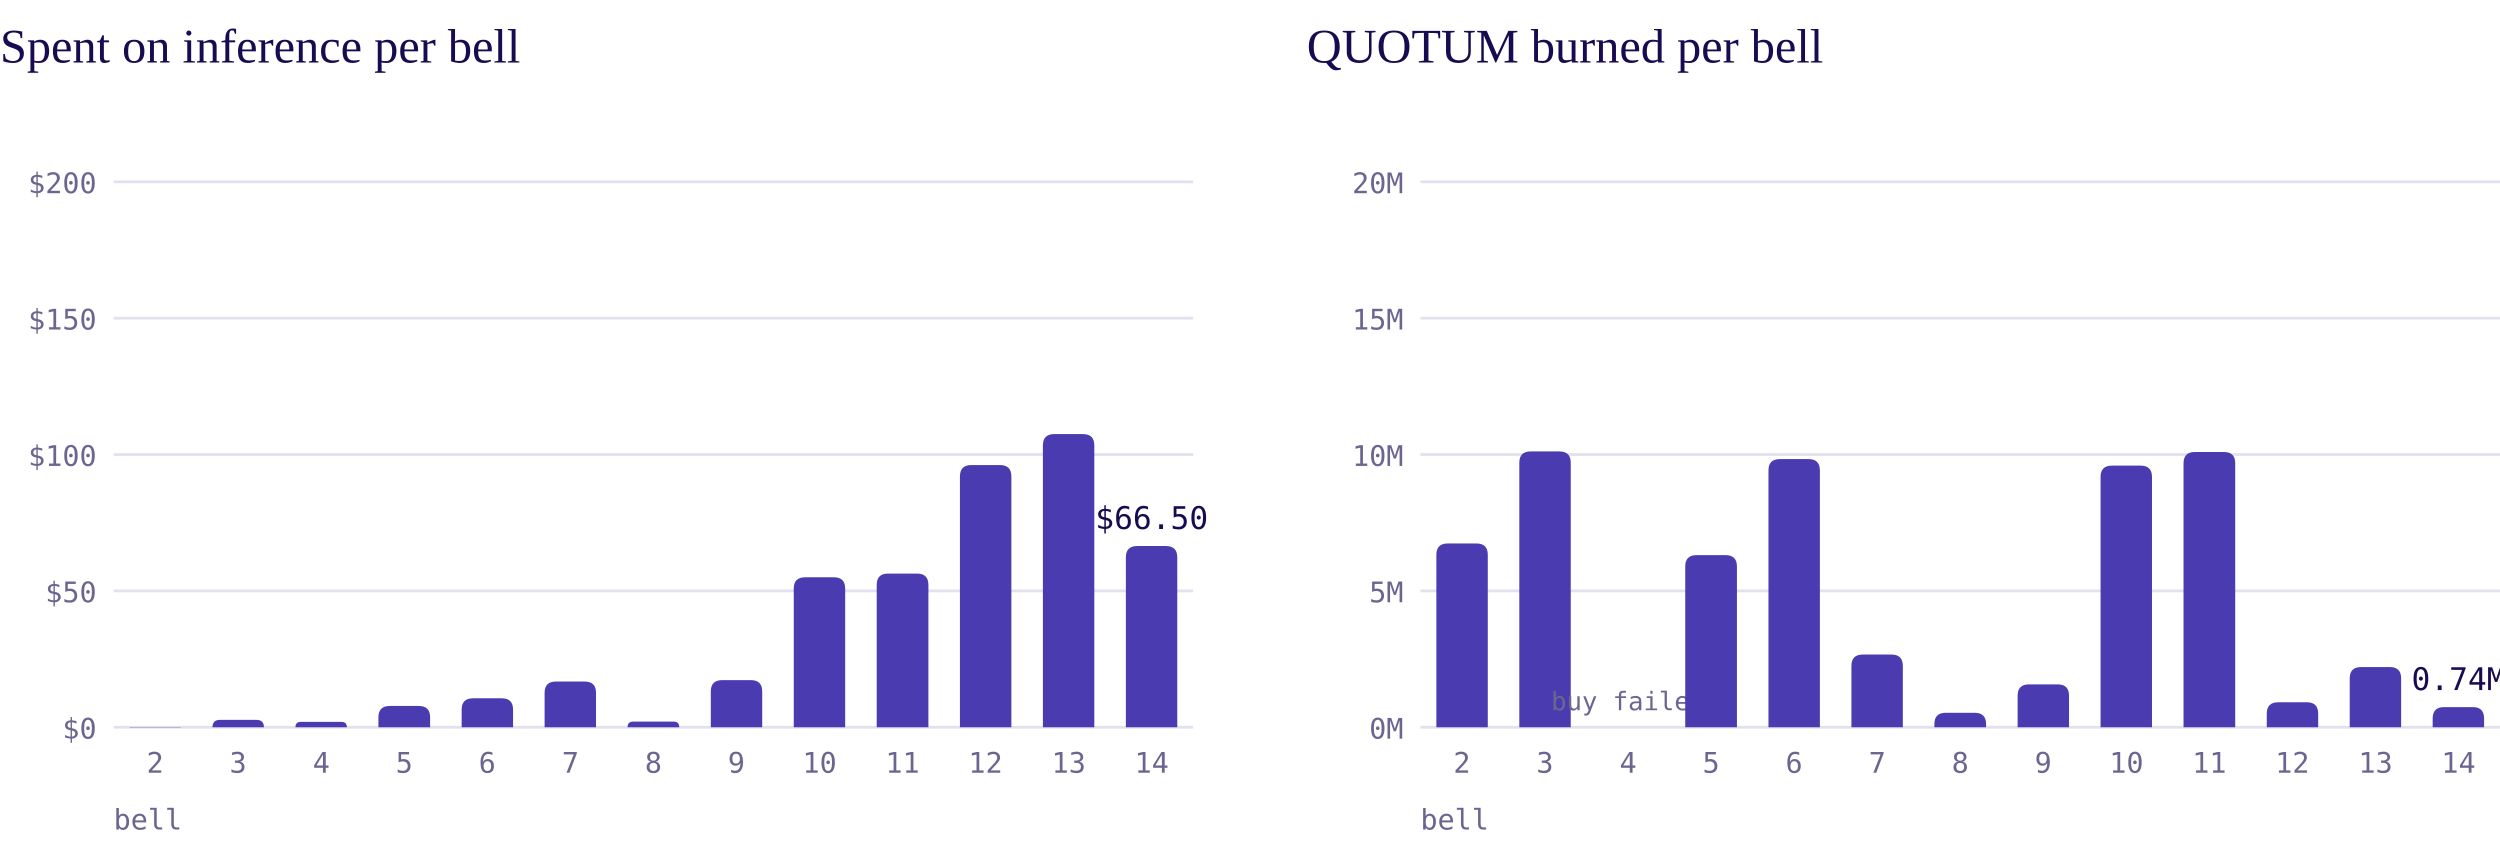
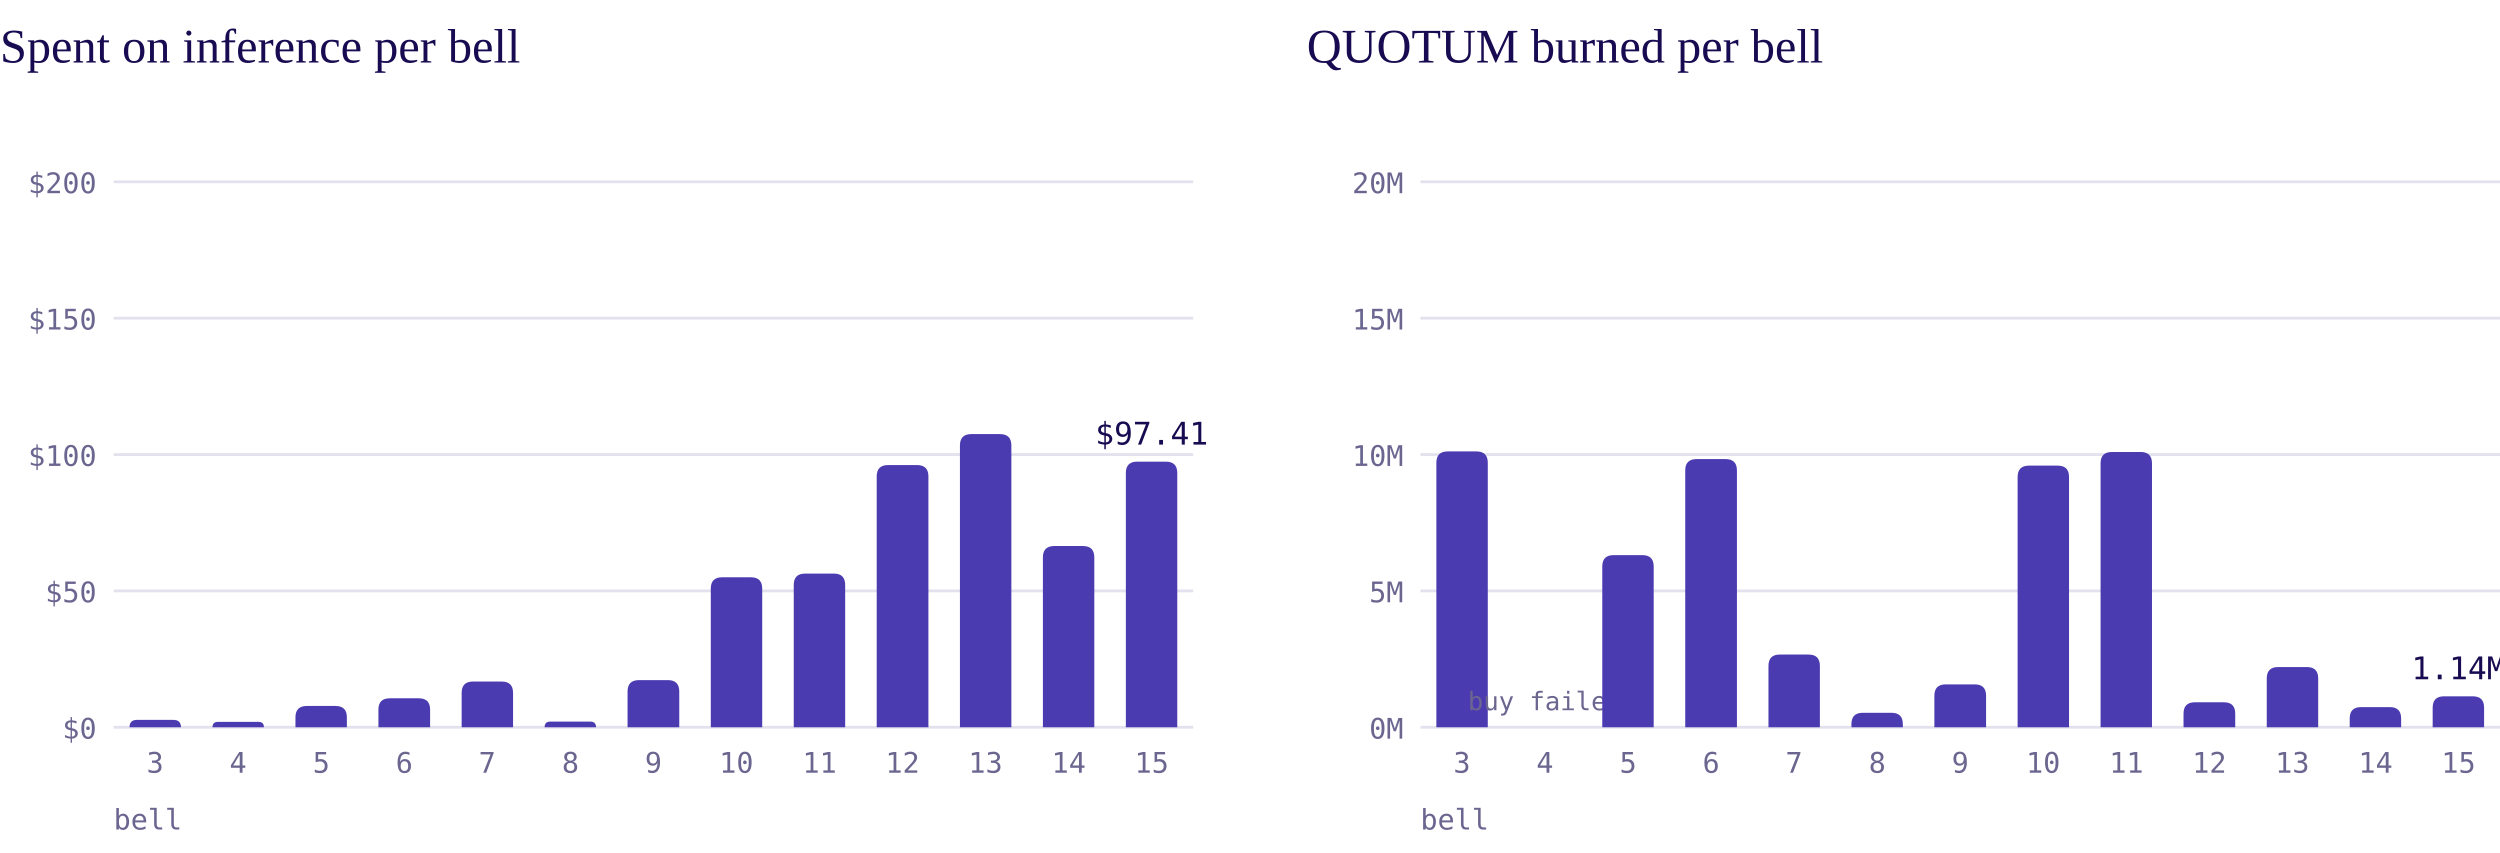
- <svg xmlns="http://www.w3.org/2000/svg" viewBox="0 0 880 300" width="880" height="300" role="img" aria-label="quotum bells 1 to 14: inference spent and QUOTUM burned per bell">
+ <svg xmlns="http://www.w3.org/2000/svg" viewBox="0 0 880 300" width="880" height="300" role="img" aria-label="quotum bells 1 to 15: inference spent and QUOTUM burned per bell">
  <text x="0" y="22" font-family="Georgia,'Times New Roman',serif" font-size="17" fill="#180b51">Spent on inference per bell</text>
  <line x1="40" x2="420" y1="256.0" y2="256.0" stroke="#e4e1ee" stroke-width="1" />
  <text x="34" y="260.0" text-anchor="end" font-family="ui-monospace,SFMono-Regular,Menlo,monospace" font-size="10" fill="#6b6690">$0</text>
  <line x1="40" x2="420" y1="208.0" y2="208.0" stroke="#e4e1ee" stroke-width="1" />
  <text x="34" y="212.0" text-anchor="end" font-family="ui-monospace,SFMono-Regular,Menlo,monospace" font-size="10" fill="#6b6690">$50</text>
  <line x1="40" x2="420" y1="160.0" y2="160.0" stroke="#e4e1ee" stroke-width="1" />
  <text x="34" y="164.0" text-anchor="end" font-family="ui-monospace,SFMono-Regular,Menlo,monospace" font-size="10" fill="#6b6690">$100</text>
  <line x1="40" x2="420" y1="112.0" y2="112.0" stroke="#e4e1ee" stroke-width="1" />
  <text x="34" y="116.0" text-anchor="end" font-family="ui-monospace,SFMono-Regular,Menlo,monospace" font-size="10" fill="#6b6690">$150</text>
  <line x1="40" x2="420" y1="64.0" y2="64.0" stroke="#e4e1ee" stroke-width="1" />
  <text x="34" y="68.0" text-anchor="end" font-family="ui-monospace,SFMono-Regular,Menlo,monospace" font-size="10" fill="#6b6690">$200</text>
-   <path d="M45.6,256.0 V256.0 Q45.6,255.9 45.7,255.9 H63.5 Q63.7,255.9 63.7,256.0 V256.0 Z" fill="#4b3bb0" />
-   <text x="54.6" y="272" text-anchor="middle" font-family="ui-monospace,SFMono-Regular,Menlo,monospace" font-size="10" fill="#6b6690">2</text>
-   <path d="M74.8,256.0 V256.0 Q74.8,253.4 77.4,253.4 H90.3 Q92.9,253.4 92.9,256.0 V256.0 Z" fill="#4b3bb0" />
-   <text x="83.8" y="272" text-anchor="middle" font-family="ui-monospace,SFMono-Regular,Menlo,monospace" font-size="10" fill="#6b6690">3</text>
-   <path d="M104.0,256.0 V256.0 Q104.0,254.1 105.9,254.1 H120.2 Q122.1,254.1 122.1,256.0 V256.0 Z" fill="#4b3bb0" />
-   <text x="113.1" y="272" text-anchor="middle" font-family="ui-monospace,SFMono-Regular,Menlo,monospace" font-size="10" fill="#6b6690">4</text>
-   <path d="M133.2,256.0 V252.5 Q133.2,248.5 137.2,248.5 H147.4 Q151.4,248.5 151.4,252.5 V256.0 Z" fill="#4b3bb0" />
-   <text x="142.3" y="272" text-anchor="middle" font-family="ui-monospace,SFMono-Regular,Menlo,monospace" font-size="10" fill="#6b6690">5</text>
-   <path d="M162.5,256.0 V249.8 Q162.5,245.8 166.5,245.8 H176.6 Q180.6,245.8 180.6,249.8 V256.0 Z" fill="#4b3bb0" />
-   <text x="171.5" y="272" text-anchor="middle" font-family="ui-monospace,SFMono-Regular,Menlo,monospace" font-size="10" fill="#6b6690">6</text>
-   <path d="M191.7,256.0 V243.9 Q191.7,239.9 195.7,239.9 H205.8 Q209.8,239.9 209.8,243.9 V256.0 Z" fill="#4b3bb0" />
-   <text x="200.8" y="272" text-anchor="middle" font-family="ui-monospace,SFMono-Regular,Menlo,monospace" font-size="10" fill="#6b6690">7</text>
-   <path d="M220.9,256.0 V256.0 Q220.9,254.0 222.9,254.0 H237.1 Q239.1,254.0 239.1,256.0 V256.0 Z" fill="#4b3bb0" />
-   <text x="230.0" y="272" text-anchor="middle" font-family="ui-monospace,SFMono-Regular,Menlo,monospace" font-size="10" fill="#6b6690">8</text>
-   <path d="M250.2,256.0 V243.4 Q250.2,239.4 254.2,239.4 H264.3 Q268.3,239.4 268.3,243.4 V256.0 Z" fill="#4b3bb0" />
-   <text x="259.2" y="272" text-anchor="middle" font-family="ui-monospace,SFMono-Regular,Menlo,monospace" font-size="10" fill="#6b6690">9</text>
-   <path d="M279.4,256.0 V207.2 Q279.4,203.2 283.4,203.2 H293.5 Q297.5,203.2 297.5,207.2 V256.0 Z" fill="#4b3bb0" />
-   <text x="288.5" y="272" text-anchor="middle" font-family="ui-monospace,SFMono-Regular,Menlo,monospace" font-size="10" fill="#6b6690">10</text>
-   <path d="M308.6,256.0 V205.9 Q308.6,201.9 312.6,201.9 H322.8 Q326.8,201.9 326.8,205.9 V256.0 Z" fill="#4b3bb0" />
-   <text x="317.7" y="272" text-anchor="middle" font-family="ui-monospace,SFMono-Regular,Menlo,monospace" font-size="10" fill="#6b6690">11</text>
-   <path d="M337.9,256.0 V167.7 Q337.9,163.7 341.9,163.7 H352.0 Q356.0,163.7 356.0,167.7 V256.0 Z" fill="#4b3bb0" />
-   <text x="346.9" y="272" text-anchor="middle" font-family="ui-monospace,SFMono-Regular,Menlo,monospace" font-size="10" fill="#6b6690">12</text>
-   <path d="M367.1,256.0 V156.8 Q367.1,152.8 371.1,152.8 H381.2 Q385.2,152.8 385.2,156.8 V256.0 Z" fill="#4b3bb0" />
-   <text x="376.2" y="272" text-anchor="middle" font-family="ui-monospace,SFMono-Regular,Menlo,monospace" font-size="10" fill="#6b6690">13</text>
-   <path d="M396.3,256.0 V196.2 Q396.3,192.2 400.3,192.2 H410.4 Q414.4,192.2 414.4,196.2 V256.0 Z" fill="#4b3bb0" />
-   <text x="405.4" y="272" text-anchor="middle" font-family="ui-monospace,SFMono-Regular,Menlo,monospace" font-size="10" fill="#6b6690">14</text>
-   <text x="405.4" y="186.2" text-anchor="middle" font-family="ui-monospace,SFMono-Regular,Menlo,monospace" font-size="11" fill="#180b51">$66.50</text>
+   <path d="M45.6,256.0 V256.0 Q45.6,253.4 48.2,253.4 H61.0 Q63.7,253.4 63.7,256.0 V256.0 Z" fill="#4b3bb0" />
+   <text x="54.6" y="272" text-anchor="middle" font-family="ui-monospace,SFMono-Regular,Menlo,monospace" font-size="10" fill="#6b6690">3</text>
+   <path d="M74.8,256.0 V256.0 Q74.8,254.1 76.7,254.1 H91.0 Q92.9,254.1 92.9,256.0 V256.0 Z" fill="#4b3bb0" />
+   <text x="83.8" y="272" text-anchor="middle" font-family="ui-monospace,SFMono-Regular,Menlo,monospace" font-size="10" fill="#6b6690">4</text>
+   <path d="M104.0,256.0 V252.5 Q104.0,248.5 108.0,248.5 H118.1 Q122.1,248.5 122.1,252.5 V256.0 Z" fill="#4b3bb0" />
+   <text x="113.1" y="272" text-anchor="middle" font-family="ui-monospace,SFMono-Regular,Menlo,monospace" font-size="10" fill="#6b6690">5</text>
+   <path d="M133.2,256.0 V249.8 Q133.2,245.8 137.2,245.8 H147.4 Q151.4,245.8 151.4,249.8 V256.0 Z" fill="#4b3bb0" />
+   <text x="142.3" y="272" text-anchor="middle" font-family="ui-monospace,SFMono-Regular,Menlo,monospace" font-size="10" fill="#6b6690">6</text>
+   <path d="M162.5,256.0 V243.9 Q162.5,239.9 166.5,239.9 H176.6 Q180.6,239.9 180.6,243.9 V256.0 Z" fill="#4b3bb0" />
+   <text x="171.5" y="272" text-anchor="middle" font-family="ui-monospace,SFMono-Regular,Menlo,monospace" font-size="10" fill="#6b6690">7</text>
+   <path d="M191.7,256.0 V256.0 Q191.7,254.0 193.7,254.0 H207.8 Q209.8,254.0 209.8,256.0 V256.0 Z" fill="#4b3bb0" />
+   <text x="200.8" y="272" text-anchor="middle" font-family="ui-monospace,SFMono-Regular,Menlo,monospace" font-size="10" fill="#6b6690">8</text>
+   <path d="M220.9,256.0 V243.4 Q220.9,239.4 224.9,239.4 H235.1 Q239.1,239.4 239.1,243.4 V256.0 Z" fill="#4b3bb0" />
+   <text x="230.0" y="272" text-anchor="middle" font-family="ui-monospace,SFMono-Regular,Menlo,monospace" font-size="10" fill="#6b6690">9</text>
+   <path d="M250.2,256.0 V207.2 Q250.2,203.2 254.2,203.2 H264.3 Q268.3,203.2 268.3,207.2 V256.0 Z" fill="#4b3bb0" />
+   <text x="259.2" y="272" text-anchor="middle" font-family="ui-monospace,SFMono-Regular,Menlo,monospace" font-size="10" fill="#6b6690">10</text>
+   <path d="M279.4,256.0 V205.9 Q279.4,201.9 283.4,201.9 H293.5 Q297.5,201.9 297.5,205.9 V256.0 Z" fill="#4b3bb0" />
+   <text x="288.5" y="272" text-anchor="middle" font-family="ui-monospace,SFMono-Regular,Menlo,monospace" font-size="10" fill="#6b6690">11</text>
+   <path d="M308.6,256.0 V167.7 Q308.6,163.7 312.6,163.7 H322.8 Q326.8,163.7 326.8,167.7 V256.0 Z" fill="#4b3bb0" />
+   <text x="317.7" y="272" text-anchor="middle" font-family="ui-monospace,SFMono-Regular,Menlo,monospace" font-size="10" fill="#6b6690">12</text>
+   <path d="M337.9,256.0 V156.8 Q337.9,152.8 341.9,152.8 H352.0 Q356.0,152.8 356.0,156.8 V256.0 Z" fill="#4b3bb0" />
+   <text x="346.9" y="272" text-anchor="middle" font-family="ui-monospace,SFMono-Regular,Menlo,monospace" font-size="10" fill="#6b6690">13</text>
+   <path d="M367.1,256.0 V196.2 Q367.1,192.2 371.1,192.2 H381.2 Q385.2,192.2 385.2,196.2 V256.0 Z" fill="#4b3bb0" />
+   <text x="376.2" y="272" text-anchor="middle" font-family="ui-monospace,SFMono-Regular,Menlo,monospace" font-size="10" fill="#6b6690">14</text>
+   <path d="M396.3,256.0 V166.5 Q396.3,162.5 400.3,162.5 H410.4 Q414.4,162.5 414.4,166.5 V256.0 Z" fill="#4b3bb0" />
+   <text x="405.4" y="272" text-anchor="middle" font-family="ui-monospace,SFMono-Regular,Menlo,monospace" font-size="10" fill="#6b6690">15</text>
+   <text x="405.4" y="156.5" text-anchor="middle" font-family="ui-monospace,SFMono-Regular,Menlo,monospace" font-size="11" fill="#180b51">$97.41</text>
  <text x="40" y="292" font-family="ui-monospace,SFMono-Regular,Menlo,monospace" font-size="10" fill="#6b6690">bell</text>
  <text x="460" y="22" font-family="Georgia,'Times New Roman',serif" font-size="17" fill="#180b51">QUOTUM burned per bell</text>
  <line x1="500" x2="880" y1="256.0" y2="256.0" stroke="#e4e1ee" stroke-width="1" />
  <text x="494" y="260.0" text-anchor="end" font-family="ui-monospace,SFMono-Regular,Menlo,monospace" font-size="10" fill="#6b6690">0M</text>
  <line x1="500" x2="880" y1="208.0" y2="208.0" stroke="#e4e1ee" stroke-width="1" />
  <text x="494" y="212.0" text-anchor="end" font-family="ui-monospace,SFMono-Regular,Menlo,monospace" font-size="10" fill="#6b6690">5M</text>
  <line x1="500" x2="880" y1="160.0" y2="160.0" stroke="#e4e1ee" stroke-width="1" />
  <text x="494" y="164.0" text-anchor="end" font-family="ui-monospace,SFMono-Regular,Menlo,monospace" font-size="10" fill="#6b6690">10M</text>
  <line x1="500" x2="880" y1="112.0" y2="112.0" stroke="#e4e1ee" stroke-width="1" />
  <text x="494" y="116.0" text-anchor="end" font-family="ui-monospace,SFMono-Regular,Menlo,monospace" font-size="10" fill="#6b6690">15M</text>
  <line x1="500" x2="880" y1="64.0" y2="64.0" stroke="#e4e1ee" stroke-width="1" />
  <text x="494" y="68.0" text-anchor="end" font-family="ui-monospace,SFMono-Regular,Menlo,monospace" font-size="10" fill="#6b6690">20M</text>
-   <path d="M505.6,256.0 V195.3 Q505.6,191.3 509.6,191.3 H519.7 Q523.7,191.3 523.7,195.3 V256.0 Z" fill="#4b3bb0" />
-   <text x="514.6" y="272" text-anchor="middle" font-family="ui-monospace,SFMono-Regular,Menlo,monospace" font-size="10" fill="#6b6690">2</text>
-   <path d="M534.8,256.0 V162.9 Q534.8,158.9 538.8,158.9 H548.9 Q552.9,158.9 552.9,162.9 V256.0 Z" fill="#4b3bb0" />
-   <text x="543.8" y="272" text-anchor="middle" font-family="ui-monospace,SFMono-Regular,Menlo,monospace" font-size="10" fill="#6b6690">3</text>
-   <text x="573.1" y="272" text-anchor="middle" font-family="ui-monospace,SFMono-Regular,Menlo,monospace" font-size="10" fill="#6b6690">4</text>
-   <text x="573.1" y="250" text-anchor="middle" font-family="ui-monospace,SFMono-Regular,Menlo,monospace" font-size="9" fill="#6b6690">buy failed</text>
-   <path d="M593.2,256.0 V199.4 Q593.2,195.4 597.2,195.4 H607.4 Q611.4,195.4 611.4,199.4 V256.0 Z" fill="#4b3bb0" />
-   <text x="602.3" y="272" text-anchor="middle" font-family="ui-monospace,SFMono-Regular,Menlo,monospace" font-size="10" fill="#6b6690">5</text>
-   <path d="M622.5,256.0 V165.6 Q622.5,161.6 626.5,161.6 H636.6 Q640.6,161.6 640.6,165.6 V256.0 Z" fill="#4b3bb0" />
-   <text x="631.5" y="272" text-anchor="middle" font-family="ui-monospace,SFMono-Regular,Menlo,monospace" font-size="10" fill="#6b6690">6</text>
-   <path d="M651.7,256.0 V234.4 Q651.7,230.4 655.7,230.4 H665.8 Q669.8,230.4 669.8,234.4 V256.0 Z" fill="#4b3bb0" />
-   <text x="660.8" y="272" text-anchor="middle" font-family="ui-monospace,SFMono-Regular,Menlo,monospace" font-size="10" fill="#6b6690">7</text>
-   <path d="M680.9,256.0 V254.9 Q680.9,250.9 684.9,250.9 H695.1 Q699.1,250.9 699.1,254.9 V256.0 Z" fill="#4b3bb0" />
-   <text x="690.0" y="272" text-anchor="middle" font-family="ui-monospace,SFMono-Regular,Menlo,monospace" font-size="10" fill="#6b6690">8</text>
-   <path d="M710.2,256.0 V244.9 Q710.2,240.9 714.2,240.9 H724.3 Q728.3,240.9 728.3,244.9 V256.0 Z" fill="#4b3bb0" />
-   <text x="719.2" y="272" text-anchor="middle" font-family="ui-monospace,SFMono-Regular,Menlo,monospace" font-size="10" fill="#6b6690">9</text>
-   <path d="M739.4,256.0 V167.9 Q739.4,163.9 743.4,163.9 H753.5 Q757.5,163.9 757.5,167.9 V256.0 Z" fill="#4b3bb0" />
-   <text x="748.5" y="272" text-anchor="middle" font-family="ui-monospace,SFMono-Regular,Menlo,monospace" font-size="10" fill="#6b6690">10</text>
-   <path d="M768.6,256.0 V163.1 Q768.6,159.1 772.6,159.1 H782.8 Q786.8,159.1 786.8,163.1 V256.0 Z" fill="#4b3bb0" />
-   <text x="777.7" y="272" text-anchor="middle" font-family="ui-monospace,SFMono-Regular,Menlo,monospace" font-size="10" fill="#6b6690">11</text>
-   <path d="M797.9,256.0 V251.2 Q797.9,247.2 801.9,247.2 H812.0 Q816.0,247.2 816.0,251.2 V256.0 Z" fill="#4b3bb0" />
-   <text x="806.9" y="272" text-anchor="middle" font-family="ui-monospace,SFMono-Regular,Menlo,monospace" font-size="10" fill="#6b6690">12</text>
-   <path d="M827.1,256.0 V238.8 Q827.1,234.8 831.1,234.8 H841.2 Q845.2,234.8 845.2,238.8 V256.0 Z" fill="#4b3bb0" />
-   <text x="836.2" y="272" text-anchor="middle" font-family="ui-monospace,SFMono-Regular,Menlo,monospace" font-size="10" fill="#6b6690">13</text>
-   <path d="M856.3,256.0 V252.9 Q856.3,248.9 860.3,248.9 H870.4 Q874.4,248.9 874.4,252.9 V256.0 Z" fill="#4b3bb0" />
-   <text x="865.4" y="272" text-anchor="middle" font-family="ui-monospace,SFMono-Regular,Menlo,monospace" font-size="10" fill="#6b6690">14</text>
-   <text x="865.4" y="242.9" text-anchor="middle" font-family="ui-monospace,SFMono-Regular,Menlo,monospace" font-size="11" fill="#180b51">0.74M</text>
+   <path d="M505.6,256.0 V162.9 Q505.6,158.9 509.6,158.9 H519.7 Q523.7,158.9 523.7,162.9 V256.0 Z" fill="#4b3bb0" />
+   <text x="514.6" y="272" text-anchor="middle" font-family="ui-monospace,SFMono-Regular,Menlo,monospace" font-size="10" fill="#6b6690">3</text>
+   <text x="543.8" y="272" text-anchor="middle" font-family="ui-monospace,SFMono-Regular,Menlo,monospace" font-size="10" fill="#6b6690">4</text>
+   <text x="543.8" y="250" text-anchor="middle" font-family="ui-monospace,SFMono-Regular,Menlo,monospace" font-size="9" fill="#6b6690">buy failed</text>
+   <path d="M564.0,256.0 V199.4 Q564.0,195.4 568.0,195.4 H578.1 Q582.1,195.4 582.1,199.4 V256.0 Z" fill="#4b3bb0" />
+   <text x="573.1" y="272" text-anchor="middle" font-family="ui-monospace,SFMono-Regular,Menlo,monospace" font-size="10" fill="#6b6690">5</text>
+   <path d="M593.2,256.0 V165.6 Q593.2,161.6 597.2,161.6 H607.4 Q611.4,161.6 611.4,165.6 V256.0 Z" fill="#4b3bb0" />
+   <text x="602.3" y="272" text-anchor="middle" font-family="ui-monospace,SFMono-Regular,Menlo,monospace" font-size="10" fill="#6b6690">6</text>
+   <path d="M622.5,256.0 V234.4 Q622.5,230.4 626.5,230.4 H636.6 Q640.6,230.4 640.6,234.4 V256.0 Z" fill="#4b3bb0" />
+   <text x="631.5" y="272" text-anchor="middle" font-family="ui-monospace,SFMono-Regular,Menlo,monospace" font-size="10" fill="#6b6690">7</text>
+   <path d="M651.7,256.0 V254.9 Q651.7,250.9 655.7,250.9 H665.8 Q669.8,250.9 669.8,254.9 V256.0 Z" fill="#4b3bb0" />
+   <text x="660.8" y="272" text-anchor="middle" font-family="ui-monospace,SFMono-Regular,Menlo,monospace" font-size="10" fill="#6b6690">8</text>
+   <path d="M680.9,256.0 V244.9 Q680.9,240.9 684.9,240.9 H695.1 Q699.1,240.9 699.1,244.9 V256.0 Z" fill="#4b3bb0" />
+   <text x="690.0" y="272" text-anchor="middle" font-family="ui-monospace,SFMono-Regular,Menlo,monospace" font-size="10" fill="#6b6690">9</text>
+   <path d="M710.2,256.0 V167.9 Q710.2,163.9 714.2,163.9 H724.3 Q728.3,163.9 728.3,167.9 V256.0 Z" fill="#4b3bb0" />
+   <text x="719.2" y="272" text-anchor="middle" font-family="ui-monospace,SFMono-Regular,Menlo,monospace" font-size="10" fill="#6b6690">10</text>
+   <path d="M739.4,256.0 V163.1 Q739.4,159.1 743.4,159.1 H753.5 Q757.5,159.1 757.5,163.1 V256.0 Z" fill="#4b3bb0" />
+   <text x="748.5" y="272" text-anchor="middle" font-family="ui-monospace,SFMono-Regular,Menlo,monospace" font-size="10" fill="#6b6690">11</text>
+   <path d="M768.6,256.0 V251.2 Q768.6,247.2 772.6,247.2 H782.8 Q786.8,247.2 786.8,251.2 V256.0 Z" fill="#4b3bb0" />
+   <text x="777.7" y="272" text-anchor="middle" font-family="ui-monospace,SFMono-Regular,Menlo,monospace" font-size="10" fill="#6b6690">12</text>
+   <path d="M797.9,256.0 V238.8 Q797.9,234.8 801.9,234.8 H812.0 Q816.0,234.8 816.0,238.8 V256.0 Z" fill="#4b3bb0" />
+   <text x="806.9" y="272" text-anchor="middle" font-family="ui-monospace,SFMono-Regular,Menlo,monospace" font-size="10" fill="#6b6690">13</text>
+   <path d="M827.1,256.0 V252.9 Q827.1,248.9 831.1,248.9 H841.2 Q845.2,248.9 845.2,252.9 V256.0 Z" fill="#4b3bb0" />
+   <text x="836.2" y="272" text-anchor="middle" font-family="ui-monospace,SFMono-Regular,Menlo,monospace" font-size="10" fill="#6b6690">14</text>
+   <path d="M856.3,256.0 V249.1 Q856.3,245.1 860.3,245.1 H870.4 Q874.4,245.1 874.4,249.1 V256.0 Z" fill="#4b3bb0" />
+   <text x="865.4" y="272" text-anchor="middle" font-family="ui-monospace,SFMono-Regular,Menlo,monospace" font-size="10" fill="#6b6690">15</text>
+   <text x="865.4" y="239.1" text-anchor="middle" font-family="ui-monospace,SFMono-Regular,Menlo,monospace" font-size="11" fill="#180b51">1.14M</text>
  <text x="500" y="292" font-family="ui-monospace,SFMono-Regular,Menlo,monospace" font-size="10" fill="#6b6690">bell</text>
</svg>
